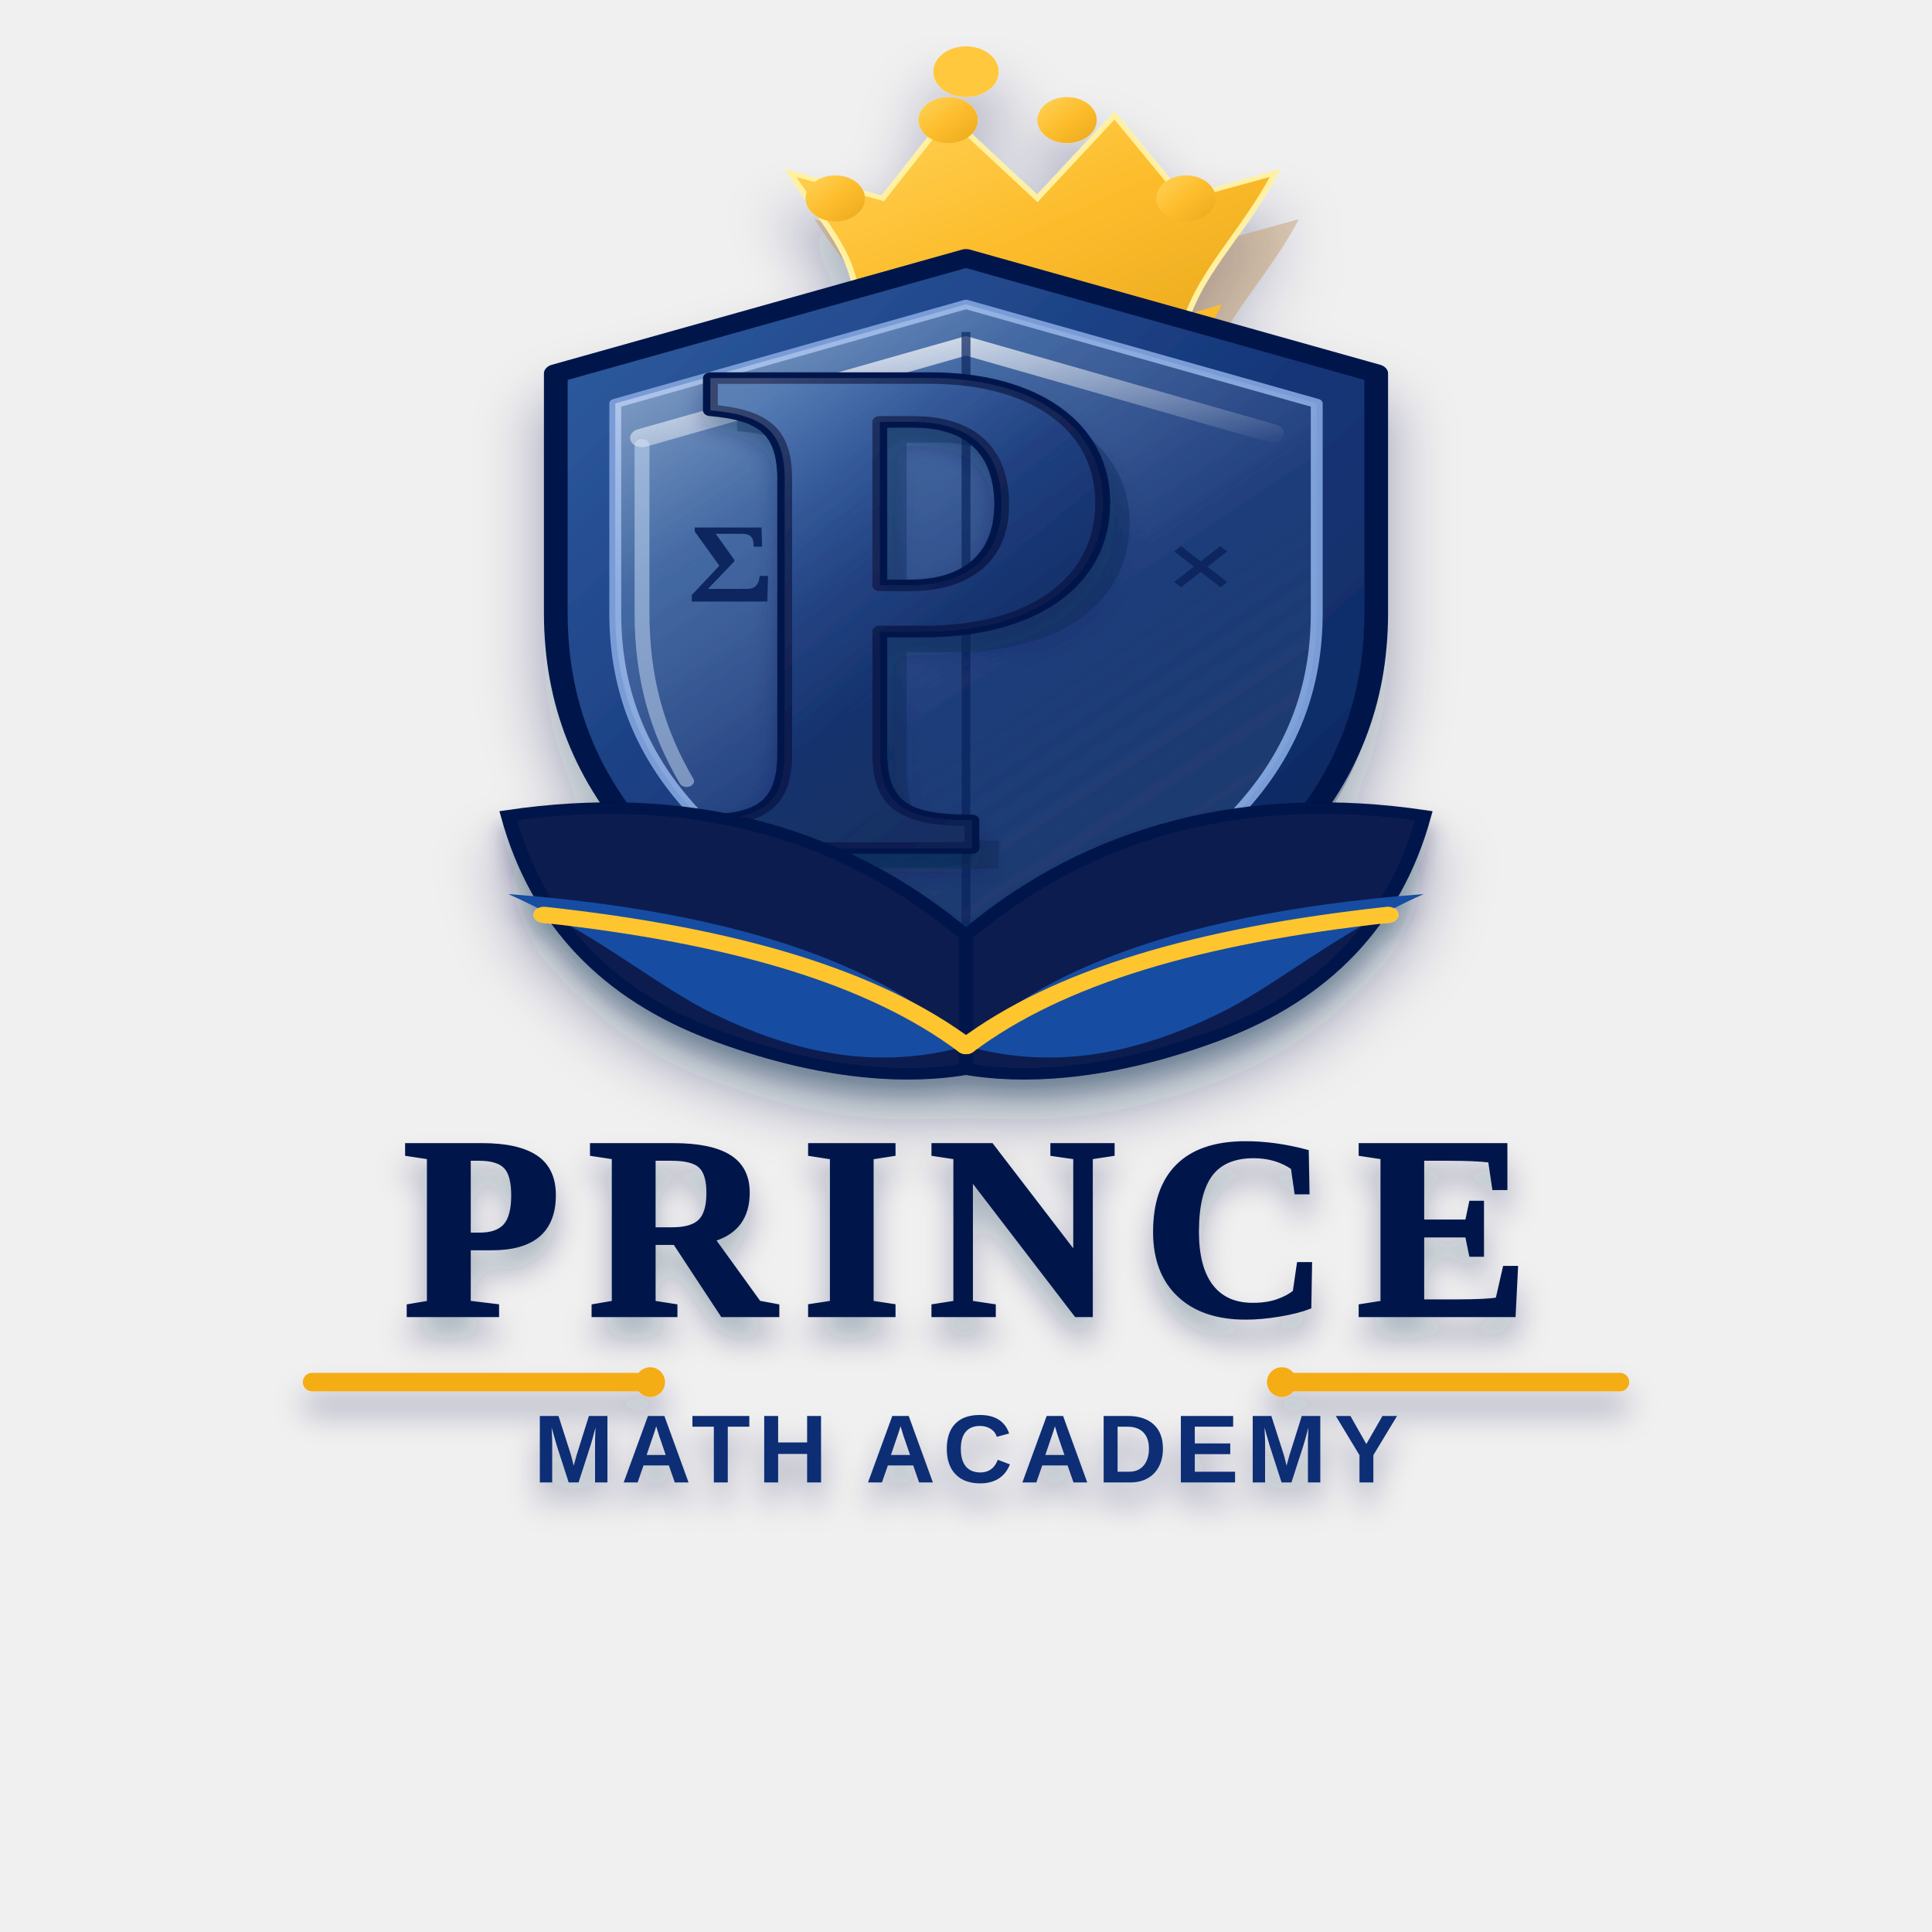
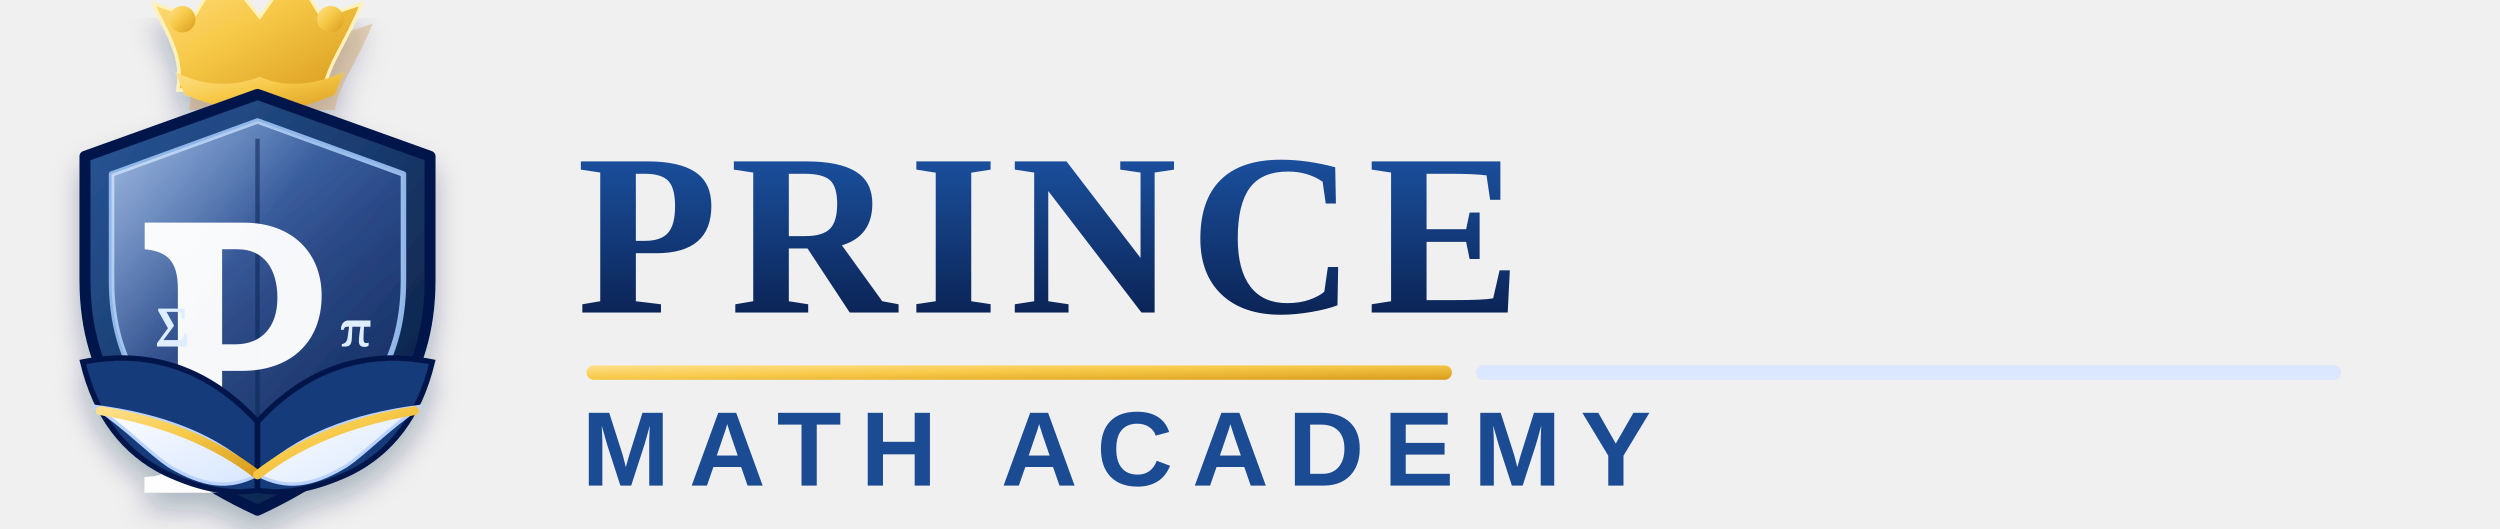
- <svg xmlns="http://www.w3.org/2000/svg" viewBox="0 0 520 520" role="img" aria-labelledby="title description">
+ <svg xmlns="http://www.w3.org/2000/svg" viewBox="0 0 1040 220" role="img" aria-labelledby="title desc">
  <defs>
    <linearGradient id="gold" x1="0" y1="0" x2="1" y2="1">
-       <stop offset="0" stop-color="#ffd45a" />
-       <stop offset=".5" stop-color="#fdbd2d" />
-       <stop offset="1" stop-color="#e9a91d" />
+       <stop offset="0" stop-color="#ffe08a" />
+       <stop offset="0.45" stop-color="#f7c948" />
+       <stop offset="1" stop-color="#d89b1c" />
    </linearGradient>
-     <linearGradient id="blue" x1=".15" y1="0" x2=".85" y2="1">
-       <stop offset="0" stop-color="#1d4f94" />
-       <stop offset=".48" stop-color="#16377a" />
+     <linearGradient id="blue" x1="0.2" y1="0" x2="0.85" y2="1">
+       <stop offset="0" stop-color="#2f63b3" />
+       <stop offset="0.5" stop-color="#16377a" />
      <stop offset="1" stop-color="#0b2456" />
    </linearGradient>
-     <linearGradient id="blueEdge" x1="0" y1="0" x2="1" y2="1">
-       <stop offset="0" stop-color="#315fa3" />
-       <stop offset=".5" stop-color="#16377a" />
-       <stop offset="1" stop-color="#0b2456" />
+     <linearGradient id="blueDeep" x1="0" y1="0" x2="1" y2="1">
+       <stop offset="0" stop-color="#295899" />
+       <stop offset="1" stop-color="#081a3d" />
    </linearGradient>
    <linearGradient id="page" x1="0" y1="0" x2="1" y2="1">
      <stop offset="0" stop-color="#ffffff" />
-       <stop offset=".7" stop-color="#eaf1ff" />
-       <stop offset="1" stop-color="#bdcce9" />
+       <stop offset="1" stop-color="#d7e6ff" />
    </linearGradient>
-     <linearGradient id="monogram" x1=".2" y1="0" x2=".8" y2="1">
-       <stop offset="0" stop-color="#315fa3" />
-       <stop offset=".38" stop-color="#16377a" />
-       <stop offset=".72" stop-color="#102b63" />
+     <linearGradient id="shine" x1="0" y1="0" x2="1" y2="1">
+       <stop offset="0" stop-color="#ffffff" stop-opacity="0.55" />
+       <stop offset="0.4" stop-color="#ffffff" stop-opacity="0.12" />
+       <stop offset="1" stop-color="#ffffff" stop-opacity="0" />
+     </linearGradient>
+     <linearGradient id="wordMain" x1="0" y1="0" x2="0" y2="1">
+       <stop offset="0" stop-color="#1a4f9c" />
      <stop offset="1" stop-color="#0b2456" />
    </linearGradient>
-     <linearGradient id="glass" x1=".12" y1="0" x2=".82" y2="1">
-       <stop offset="0" stop-color="#ffffff" stop-opacity=".48" />
-       <stop offset=".24" stop-color="#cfe5ff" stop-opacity=".24" />
-       <stop offset=".58" stop-color="#ffffff" stop-opacity=".04" />
-       <stop offset="1" stop-color="#9fcaff" stop-opacity=".12" />
-     </linearGradient>
-     <linearGradient id="glint" x1="0" y1="0" x2="1" y2="1">
-       <stop offset="0" stop-color="#ffffff" stop-opacity=".9" />
-       <stop offset="1" stop-color="#ffffff" stop-opacity=".04" />
-     </linearGradient>
-     <filter id="shadow" x="-30%" y="-30%" width="160%" height="180%">
-       <feDropShadow dx="0" dy="16" stdDeviation="11" flood-color="#06184b" flood-opacity=".34" />
-     </filter>
-     <filter id="soft" x="-20%" y="-20%" width="140%" height="140%">
-       <feDropShadow dx="0" dy="6" stdDeviation="4" flood-color="#06184b" flood-opacity=".3" />
+     <filter id="drop" x="-20%" y="-30%" width="140%" height="170%">
+       <feDropShadow dx="0" dy="8" stdDeviation="6" flood-color="#06184b" flood-opacity="0.28" />
    </filter>
  </defs>
-   <g filter="url(#shadow)" transform="translate(52 10) scale(.8 .62)">
-     <g transform="translate(260 78)">
-       <path d="M-38 60C-32 31-49 12-59-9l31 11 22-36 30 36 26-36 23 36 31-11c-11 27-27 45-31 69H-38Z" fill="#9e6500" opacity=".28" transform="translate(8 10)" />
-       <path d="M-38 50C-32 21-49 2-59-19l31 11 22-36 30 36 26-36 23 36 31-11c-11 27-27 45-31 69H-38Z" fill="url(#gold)" stroke="#fff1a1" stroke-width="2" />
-       <circle cx="-44" cy="-8" r="10" fill="url(#gold)" />
-       <circle cx="-6" cy="-42" r="10" fill="url(#gold)" />
-       <circle cx="34" cy="-42" r="10" fill="url(#gold)" />
-       <circle cx="74" cy="-8" r="10" fill="url(#gold)" />
-       <circle cx="0" cy="-63" r="11" fill="#ffc83d" />
-       <path d="M-46 38c21 10 44 12 66 4 20 8 42 6 66-4l-7 18c-39 18-79 18-118 0Z" fill="url(#gold)" />
-     </g>
-     <path d="M260 112 390 158v92c0 70-35 126-130 169-95-43-130-99-130-169v-92Z" fill="#06184b" opacity=".22" transform="translate(9 12)" />
-     <path d="M260 96 398 146v104c0 76-39 136-138 181-99-45-138-105-138-181V146Z" fill="url(#blueEdge)" stroke="#06184b" stroke-width="8" stroke-linejoin="round" />
-     <path d="M260 116 378 159v91c0 63-31 115-118 155-87-40-118-92-118-155v-91Z" fill="url(#blue)" stroke="#799cd7" stroke-width="4" stroke-linejoin="round" />
-     <path d="M260 116 378 159v91c0 63-31 115-118 155-87-40-118-92-118-155v-91Z" fill="url(#glass)" />
-     <path d="m151 174 109-40 103 38" fill="none" stroke="url(#glint)" stroke-linecap="round" stroke-width="8" />
-     <path d="M151 177v73c0 28 5 51 15 73" fill="none" stroke="#d7eaff" stroke-linecap="round" stroke-opacity=".46" stroke-width="5" />
-     <path d="M260 128v266" fill="none" stroke="#0b255e" stroke-width="3" opacity=".7" />
-     <g filter="url(#soft)">
-       <path d="M194 148h54c35 0 58 21 58 54 0 35-24 56-60 56h-15v53c0 24 10 29 31 29v12h-88v-12c18-1 25-8 25-29V192c0-21-7-28-25-30v-14Zm37 19v71h10c20 0 31-13 31-35 0-23-10-36-30-36Z" fill="#03164a" opacity=".30" transform="translate(9 9)" />
-       <path d="M194 148h54c35 0 58 21 58 54 0 35-24 56-60 56h-15v53c0 24 10 29 31 29v12h-88v-12c18-1 25-8 25-29V192c0-21-7-28-25-30v-14Zm37 19v71h10c20 0 31-13 31-35 0-23-10-36-30-36Z" fill="url(#monogram)" stroke="#06184b" stroke-width="5" stroke-linejoin="round" />
-       <path d="M194 148h54c35 0 58 21 58 54 0 35-24 56-60 56h-15v53c0 24 10 29 31 29v12h-88v-12c18-1 25-8 25-29V192c0-21-7-28-25-30v-14Zm37 19v71h10c20 0 31-13 31-35 0-23-10-36-30-36Z" fill="url(#glass)" opacity=".42" />
-     </g>
-     <g fill="#09275f" font-family="Georgia, serif" font-size="45" font-weight="700" text-anchor="middle">
-       <text x="181" y="245">Σ</text>
-       <text x="339" y="246">×</text>
-     </g>
-     <g filter="url(#soft)">
-       <path d="M260 390c-43-47-96-63-154-52 10 47 34 78 69 95 33 16 62 20 85 15Z" fill="#071b50" stroke="#06184b" stroke-width="5" />
-       <path d="M260 390c43-47 96-63 154-52-10 47-34 78-69 95-33 16-62 20-85 15Z" fill="#071b50" stroke="#06184b" stroke-width="5" />
-       <path d="M260 438c-19-26-62-57-154-66 28 16 47 37 66 50 32 21 60 26 88 16Z" fill="#164da2" />
-       <path d="M260 438c19-26 62-57 154-66-28 16-47 37-66 50-32 21-60 26-88 16Z" fill="#164da2" />
-       <path d="M260 438c-31-30-78-48-142-57" fill="none" stroke="#ffc52d" stroke-width="7" stroke-linecap="round" />
-       <path d="M260 438c31-30 78-48 142-57" fill="none" stroke="#ffc52d" stroke-width="7" stroke-linecap="round" />
+   <g transform="translate(28 8) scale(0.92)">
+     <g filter="url(#drop)">
+       <g transform="translate(74 2)">
+         <path d="M-24 34c3-16-6-27-11-39l18 6 13-21 17 21 15-21 13 21 18-6c-6 16-15 27-17 39z" fill="#b7791f" opacity="0.28" transform="translate(5 5)" />
+         <path d="M-24 30c3-16-6-27-11-39l18 6 13-21 17 21 15-21 13 21 18-6c-6 16-15 27-17 39z" fill="url(#gold)" stroke="#fff1b8" stroke-width="1.5" />
+         <circle cx="-22" cy="-2" r="6" fill="url(#gold)" />
+         <circle cx="0" cy="-21" r="6" fill="url(#gold)" />
+         <circle cx="23" cy="-21" r="6" fill="url(#gold)" />
+         <circle cx="45" cy="-2" r="6" fill="url(#gold)" />
+         <circle cx="12" cy="-34" r="6.5" fill="#ffc94d" />
+         <path d="M-25 22c12 6 25 7 38 2 11 5 24 4 38-2l-4 10c-22 10-45 10-68 0z" fill="url(#gold)" />
+       </g>
+       <path d="M86 34 164 62v56c0 44-22 78-78 104-56-26-78-60-78-104V62z" fill="url(#blueDeep)" stroke="#06184b" stroke-width="5" stroke-linejoin="round" />
+       <path d="M86 46 152 70v48c0 38-18 67-66 90-48-23-66-52-66-90V70z" fill="url(#blue)" stroke="#8fb6e8" stroke-width="2.5" stroke-linejoin="round" />
+       <path d="M86 46 152 70v48c0 38-18 67-66 90-48-23-66-52-66-90V70z" fill="url(#shine)" />
+       <path d="M86 54v140" stroke="#0b2456" stroke-width="2" opacity="0.55" />
+       <path d="M49 92h31c21 0 35 13 35 33 0 21-14 34-36 34h-9v31c0 14 6 17 18 17v7H35v-7c10 0 15-4 15-17v-68c0-13-5-17-15-18v-12Zm21 12v43h6c12 0 19-8 19-21s-6-22-18-22Z" fill="#ffffff" fill-opacity="0.96" />
+       <path d="M49 92h31c21 0 35 13 35 33 0 21-14 34-36 34h-9v31c0 14 6 17 18 17v7H35v-7c10 0 15-4 15-17v-68c0-13-5-17-15-18v-12Zm21 12v43h6c12 0 19-8 19-21s-6-22-18-22Z" fill="url(#shine)" opacity="0.35" />
+       <text x="40" y="148" fill="#dfeeff" font-family="Georgia, serif" font-size="24" font-weight="700">Σ</text>
+       <text x="123" y="148" fill="#dfeeff" font-family="Georgia, serif" font-size="22" font-weight="700">π</text>
+       <path d="M86 182c-22-24-49-33-79-27 6 25 19 41 37 50 17 8 31 10 42 8z" fill="#123a7a" stroke="#06184b" stroke-width="2.5" />
+       <path d="M86 182c22-24 49-33 79-27-6 25-19 41-37 50-17 8-31 10-42 8z" fill="#123a7a" stroke="#06184b" stroke-width="2.5" />
+       <path d="M86 206c-17-17-42-27-74-31 15 10 25 21 34 27 15 9 27 11 40 4z" fill="url(#page)" stroke="#b9d2ff" stroke-width="1.5" />
+       <path d="M86 206c17-17 42-27 74-31-15 10-25 21-34 27-15 9-27 11-40 4z" fill="url(#page)" stroke="#b9d2ff" stroke-width="1.5" />
+       <path d="M86 206c-18-14-41-24-71-29" fill="none" stroke="url(#gold)" stroke-width="4" stroke-linecap="round" />
+       <path d="M86 206c18-14 41-24 71-29" fill="none" stroke="url(#gold)" stroke-width="4" stroke-linecap="round" />
    </g>
  </g>
-   <g text-anchor="middle" filter="url(#soft)">
-     <text x="260" y="354" fill="#06184b" stroke="#06184b" stroke-width="1" font-family="Georgia, 'Times New Roman', serif" font-size="70" font-weight="700" letter-spacing="7">PRINCE</text>
-     <path d="M84 372h91M345 372h91" stroke="#f5ad18" stroke-width="5" stroke-linecap="round" />
-     <circle cx="175" cy="372" r="4" fill="#f5ad18" />
-     <circle cx="345" cy="372" r="4" fill="#f5ad18" />
-     <text x="260" y="399" fill="#0a2d75" font-family="Arial, sans-serif" font-size="26" font-weight="800" letter-spacing="2">MATH ACADEMY</text>
+   <g transform="translate(240 58)">
+     <text x="0" y="72" fill="url(#wordMain)" font-family="Georgia, 'Times New Roman', serif" font-size="96" font-weight="700" letter-spacing="5">PRINCE</text>
+     <rect x="4" y="94" width="360" height="6" rx="3" fill="url(#gold)" />
+     <rect x="374" y="94" width="360" height="6" rx="3" fill="#d8e6ff" opacity="0.9" />
+     <text x="2" y="144" fill="#1b4b93" font-family="Arial, Helvetica, sans-serif" font-size="44" font-weight="800" letter-spacing="8">MATH ACADEMY</text>
  </g>
</svg>
